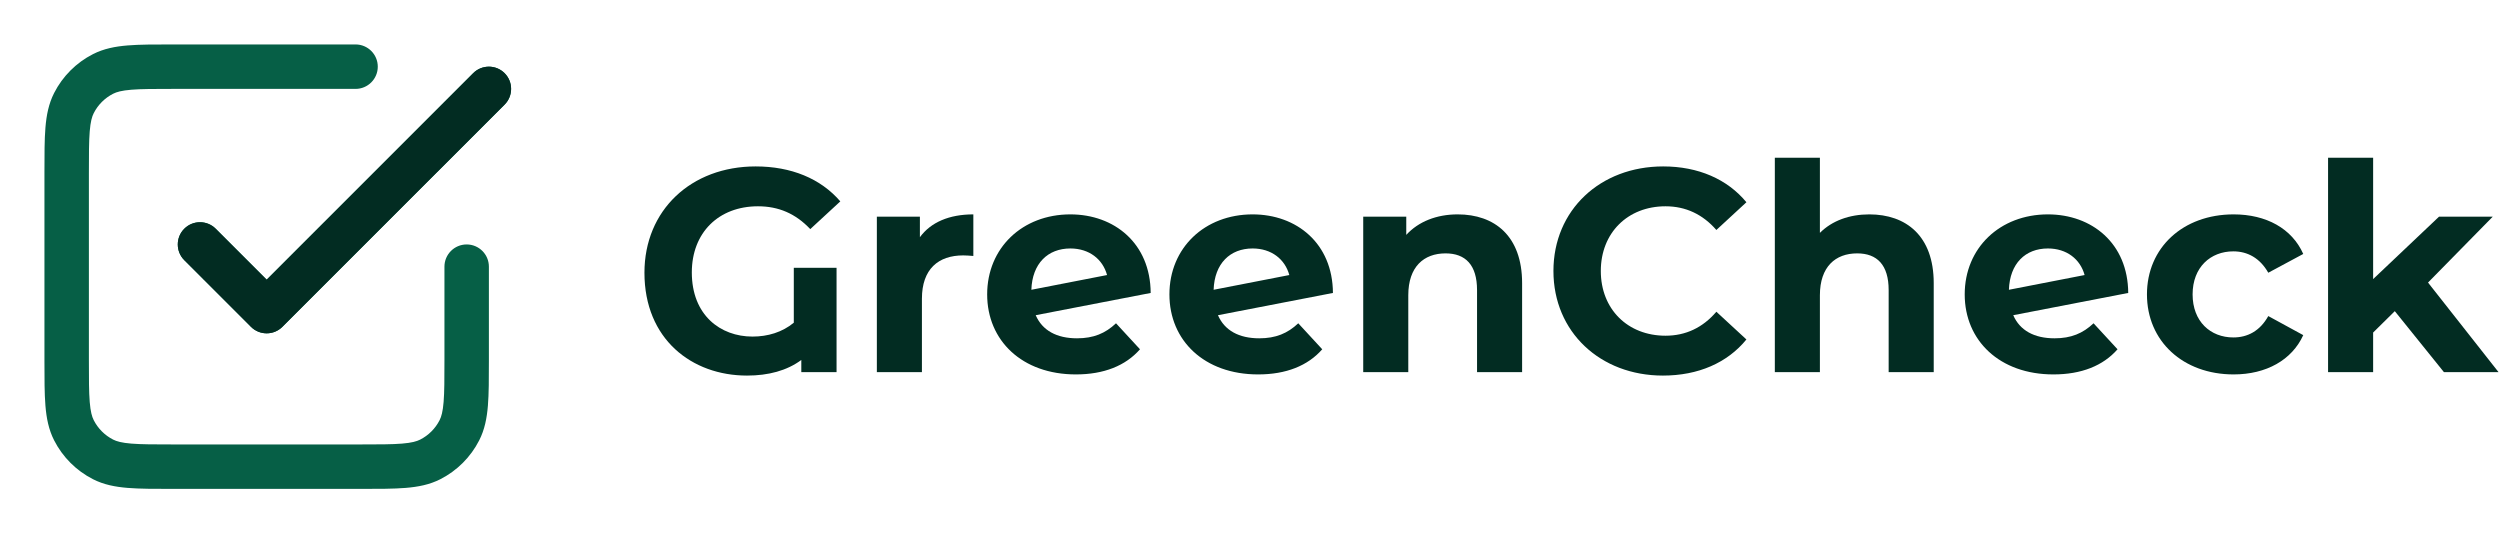
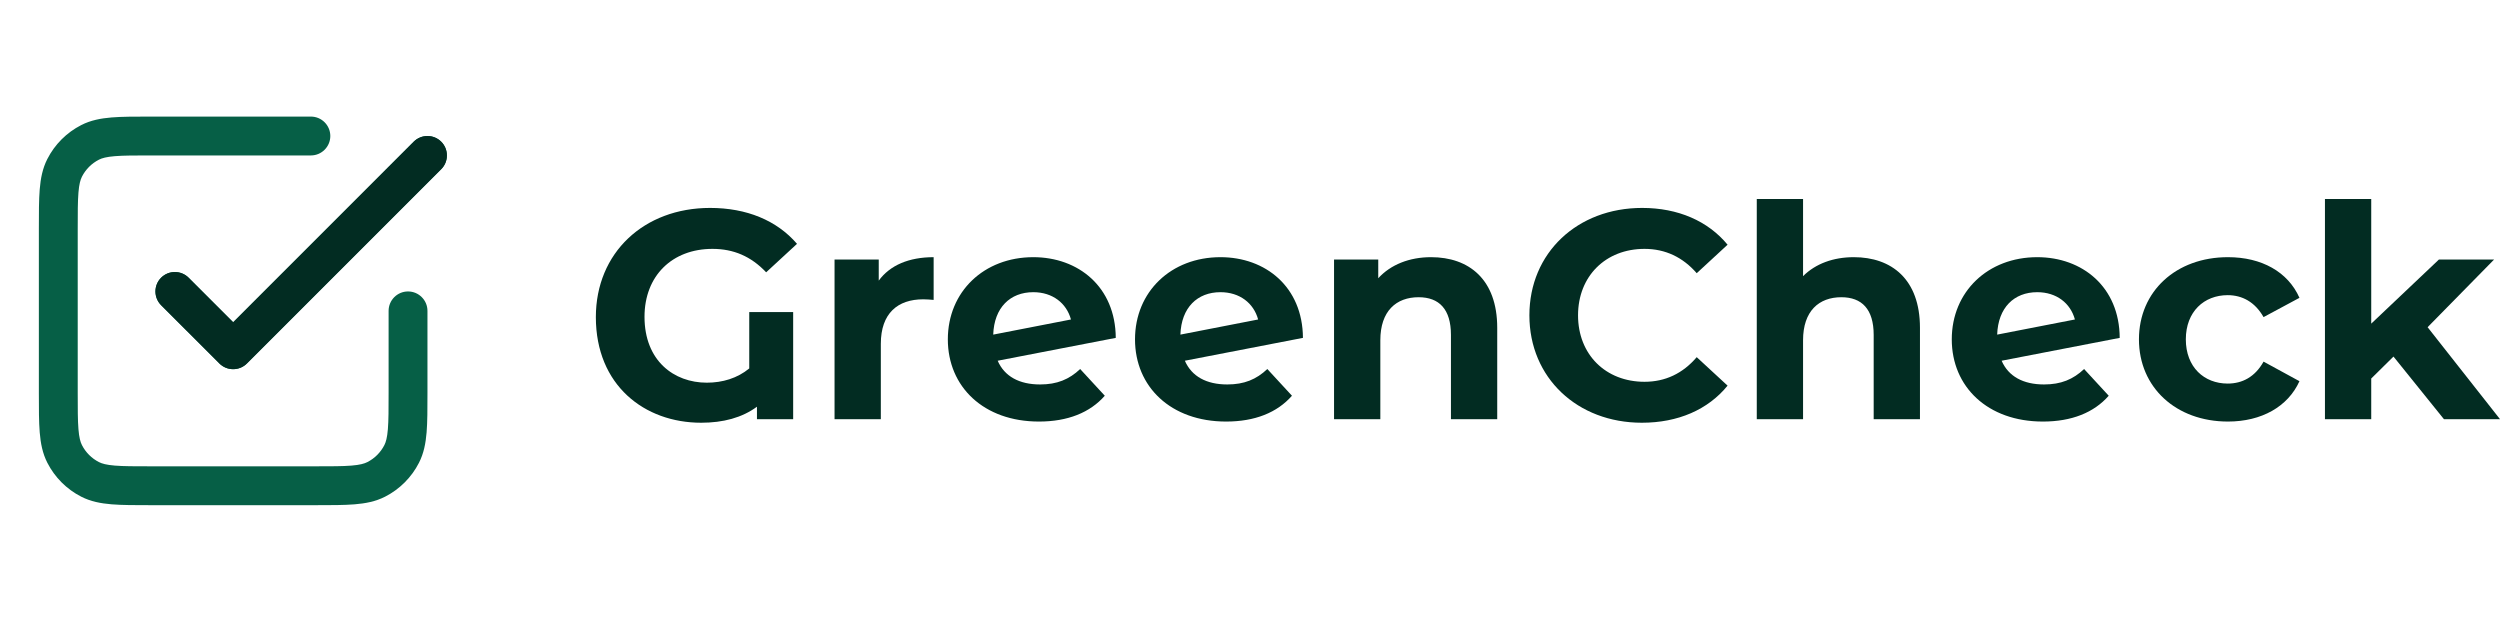
- <svg xmlns="http://www.w3.org/2000/svg" width="225" height="48" viewBox="0 0 225 48" fill="none">
-   <path fill-rule="evenodd" clip-rule="evenodd" d="M15.517 4L32 4C33.105 4 34 4.895 34 6C34 7.105 33.105 8 32 8H15.6C13.887 8 12.722 8.002 11.822 8.075C10.945 8.147 10.497 8.277 10.184 8.436C9.431 8.819 8.819 9.431 8.436 10.184C8.277 10.497 8.147 10.945 8.075 11.822C8.002 12.722 8 13.887 8 15.6V32.4C8 34.113 8.002 35.278 8.075 36.178C8.147 37.055 8.277 37.503 8.436 37.816C8.819 38.569 9.431 39.181 10.184 39.564C10.497 39.723 10.945 39.853 11.822 39.925C12.722 39.998 13.887 40 15.6 40H32.4C34.113 40 35.278 39.998 36.178 39.925C37.055 39.853 37.503 39.723 37.816 39.564C38.569 39.181 39.181 38.569 39.564 37.816C39.723 37.503 39.853 37.055 39.925 36.178C39.998 35.278 40 34.113 40 32.4V24C40 22.895 40.895 22 42 22C43.105 22 44 22.895 44 24V32.483C44 34.093 44 35.421 43.912 36.504C43.82 37.628 43.623 38.661 43.128 39.632C42.361 41.137 41.137 42.361 39.632 43.128C38.661 43.623 37.628 43.82 36.504 43.912C35.421 44 34.093 44 32.483 44H15.517C13.907 44 12.579 44 11.496 43.912C10.372 43.82 9.339 43.623 8.368 43.128C6.863 42.361 5.639 41.137 4.872 39.632C4.377 38.661 4.18 37.628 4.088 36.504C4 35.421 4 34.093 4 32.483V15.517C4 13.908 4 12.579 4.088 11.496C4.18 10.372 4.377 9.339 4.872 8.368C5.639 6.863 6.863 5.639 8.368 4.872C9.339 4.377 10.372 4.18 11.496 4.088C12.579 4 13.908 4 15.517 4ZM42.586 6.586C43.367 5.805 44.633 5.805 45.414 6.586C46.195 7.367 46.195 8.633 45.414 9.414L25.414 29.414C24.633 30.195 23.367 30.195 22.586 29.414L16.586 23.414C15.805 22.633 15.805 21.367 16.586 20.586C17.367 19.805 18.633 19.805 19.414 20.586L24 25.172L42.586 6.586Z" fill="#065F46" />
-   <path fill-rule="evenodd" clip-rule="evenodd" d="M42.586 6.586C43.367 5.805 44.633 5.805 45.414 6.586C46.195 7.367 46.195 8.633 45.414 9.414L25.414 29.414C24.633 30.195 23.367 30.195 22.586 29.414L16.586 23.414C15.805 22.633 15.805 21.367 16.586 20.586C17.367 19.805 18.633 19.805 19.414 20.586L24 25.172L42.586 6.586Z" fill="#022C22" />
-   <path d="M219.952 33.49L215.532 28.004L213.582 29.928V33.49H209.526V14.198H213.582V25.118L219.51 19.502H224.346L218.522 25.43L224.866 33.49H219.952Z" fill="#022C22" />
-   <path d="M201.026 33.698C196.476 33.698 193.226 30.708 193.226 26.496C193.226 22.284 196.476 19.294 201.026 19.294C203.964 19.294 206.278 20.568 207.292 22.856L204.146 24.546C203.392 23.22 202.274 22.622 201 22.622C198.946 22.622 197.334 24.052 197.334 26.496C197.334 28.94 198.946 30.37 201 30.37C202.274 30.37 203.392 29.798 204.146 28.446L207.292 30.162C206.278 32.398 203.964 33.698 201.026 33.698Z" fill="#022C22" />
-   <path d="M184.91 30.448C186.392 30.448 187.458 30.006 188.42 29.096L190.578 31.436C189.278 32.918 187.328 33.698 184.806 33.698C179.97 33.698 176.824 30.656 176.824 26.496C176.824 22.31 179.996 19.294 184.312 19.294C188.264 19.294 191.514 21.894 191.54 26.366L181.192 28.368C181.79 29.746 183.09 30.448 184.91 30.448ZM184.312 22.362C182.284 22.362 180.88 23.714 180.802 26.08L187.614 24.754C187.224 23.324 186.002 22.362 184.312 22.362Z" fill="#022C22" />
-   <path d="M168.237 19.294C171.539 19.294 174.035 21.218 174.035 25.482V33.49H169.979V26.106C169.979 23.844 168.939 22.804 167.145 22.804C165.195 22.804 163.791 24 163.791 26.574V33.49H159.735V14.198H163.791V20.958C164.883 19.866 166.443 19.294 168.237 19.294Z" fill="#022C22" />
-   <path d="M149.663 33.802C144.021 33.802 139.809 29.876 139.809 24.39C139.809 18.904 144.021 14.978 149.689 14.978C152.835 14.978 155.461 16.122 157.177 18.202L154.473 20.698C153.251 19.294 151.717 18.566 149.897 18.566C146.491 18.566 144.073 20.958 144.073 24.39C144.073 27.822 146.491 30.214 149.897 30.214C151.717 30.214 153.251 29.486 154.473 28.056L157.177 30.552C155.461 32.658 152.835 33.802 149.663 33.802Z" fill="#022C22" />
-   <path d="M131.192 19.294C134.494 19.294 136.99 21.218 136.99 25.482V33.49H132.934V26.106C132.934 23.844 131.894 22.804 130.1 22.804C128.15 22.804 126.746 24 126.746 26.574V33.49H122.69V19.502H126.564V21.14C127.656 19.944 129.294 19.294 131.192 19.294Z" fill="#022C22" />
-   <path d="M113.334 30.448C114.816 30.448 115.882 30.006 116.844 29.096L119.002 31.436C117.702 32.918 115.752 33.698 113.23 33.698C108.394 33.698 105.248 30.656 105.248 26.496C105.248 22.31 108.42 19.294 112.736 19.294C116.688 19.294 119.938 21.894 119.964 26.366L109.616 28.368C110.214 29.746 111.514 30.448 113.334 30.448ZM112.736 22.362C110.708 22.362 109.304 23.714 109.226 26.08L116.038 24.754C115.648 23.324 114.426 22.362 112.736 22.362Z" fill="#022C22" />
-   <path d="M96.931 30.448C98.413 30.448 99.479 30.006 100.441 29.096L102.599 31.436C101.299 32.918 99.349 33.698 96.827 33.698C91.991 33.698 88.845 30.656 88.845 26.496C88.845 22.31 92.017 19.294 96.333 19.294C100.285 19.294 103.535 21.894 103.561 26.366L93.213 28.368C93.811 29.746 95.111 30.448 96.931 30.448ZM96.333 22.362C94.305 22.362 92.901 23.714 92.823 26.08L99.635 24.754C99.245 23.324 98.023 22.362 96.333 22.362Z" fill="#022C22" />
-   <path d="M82.791 21.348C83.779 19.996 85.443 19.294 87.601 19.294V23.038C87.263 23.012 87.003 22.986 86.691 22.986C84.455 22.986 82.973 24.208 82.973 26.886V33.49H78.917V19.502H82.791V21.348Z" fill="#022C22" />
-   <path d="M71.442 29.044V24.104H75.29V33.49H72.118V32.398C70.818 33.36 69.154 33.802 67.23 33.802C62.264 33.802 58 30.526 58 24.546C58 18.904 62.212 14.978 68.01 14.978C71.208 14.978 73.86 16.07 75.628 18.124L72.924 20.62C71.598 19.216 70.064 18.566 68.218 18.566C64.682 18.566 62.264 20.932 62.264 24.52C62.264 28.368 64.838 30.292 67.724 30.292C69.102 30.292 70.402 29.902 71.442 29.044Z" fill="#022C22" />
+ <svg xmlns="http://www.w3.org/2000/svg" width="193" height="48" viewBox="0 0 193 48" fill="none">
+   <path fill-rule="evenodd" clip-rule="evenodd" d="M11.638 9L24 9C24.828 9 25.5 9.672 25.5 10.5C25.5 11.328 24.828 12 24 12H11.7C10.415 12 9.542 12.001 8.867 12.056C8.209 12.11 7.873 12.207 7.638 12.327C7.074 12.615 6.615 13.073 6.327 13.638C6.207 13.873 6.11 14.209 6.056 14.867C6.001 15.542 6 16.415 6 17.7V30.3C6 31.585 6.001 32.458 6.056 33.133C6.11 33.791 6.207 34.127 6.327 34.362C6.615 34.926 7.074 35.385 7.638 35.673C7.873 35.793 8.209 35.89 8.867 35.944C9.542 35.999 10.415 36 11.7 36H24.3C25.585 36 26.458 35.999 27.133 35.944C27.791 35.89 28.127 35.793 28.362 35.673C28.927 35.385 29.385 34.926 29.673 34.362C29.793 34.127 29.89 33.791 29.944 33.133C29.999 32.458 30 31.585 30 30.3V24C30 23.172 30.672 22.5 31.5 22.5C32.328 22.5 33 23.172 33 24V30.362C33 31.569 33 32.566 32.934 33.378C32.865 34.221 32.717 34.996 32.346 35.724C31.771 36.853 30.853 37.771 29.724 38.346C28.996 38.717 28.221 38.865 27.378 38.934C26.566 39 25.569 39 24.362 39H11.638C10.431 39 9.434 39 8.622 38.934C7.779 38.865 7.004 38.717 6.276 38.346C5.147 37.771 4.229 36.853 3.654 35.724C3.283 34.996 3.135 34.221 3.066 33.378C3 32.566 3 31.569 3 30.362V17.638C3 16.431 3 15.434 3.066 14.622C3.135 13.779 3.283 13.004 3.654 12.276C4.229 11.147 5.147 10.229 6.276 9.654C7.004 9.283 7.779 9.135 8.622 9.066C9.434 9 10.431 9 11.638 9ZM31.939 10.939C32.525 10.354 33.475 10.354 34.061 10.939C34.647 11.525 34.647 12.475 34.061 13.061L19.061 28.061C18.475 28.646 17.525 28.646 16.939 28.061L12.439 23.561C11.854 22.975 11.854 22.025 12.439 21.439C13.025 20.854 13.975 20.854 14.561 21.439L18 24.879L31.939 10.939Z" fill="#065F46" />
+   <path fill-rule="evenodd" clip-rule="evenodd" d="M31.939 10.939C32.525 10.354 33.475 10.354 34.061 10.939C34.646 11.525 34.646 12.475 34.061 13.061L19.061 28.061C18.475 28.646 17.525 28.646 16.939 28.061L12.439 23.561C11.854 22.975 11.854 22.025 12.439 21.439C13.025 20.854 13.975 20.854 14.561 21.439L18 24.879L31.939 10.939Z" fill="#022C22" />
+   <path d="M188.671 32.36L184.777 27.527L183.059 29.222V32.36H179.486V15.365H183.059V24.985L188.282 20.038H192.542L187.411 25.26L193 32.36H188.671Z" fill="#022C22" />
+   <path d="M171.998 32.544C167.99 32.544 165.127 29.909 165.127 26.199C165.127 22.488 167.99 19.854 171.998 19.854C174.587 19.854 176.625 20.977 177.518 22.992L174.747 24.481C174.083 23.313 173.098 22.786 171.976 22.786C170.166 22.786 168.746 24.046 168.746 26.199C168.746 28.352 170.166 29.612 171.976 29.612C173.098 29.612 174.083 29.108 174.747 27.917L177.518 29.428C176.625 31.398 174.587 32.544 171.998 32.544Z" fill="#022C22" />
+   <path d="M157.801 29.68C159.106 29.68 160.045 29.291 160.893 28.489L162.794 30.551C161.649 31.856 159.931 32.544 157.709 32.544C153.449 32.544 150.677 29.864 150.677 26.199C150.677 22.511 153.472 19.854 157.274 19.854C160.756 19.854 163.619 22.145 163.642 26.084L154.525 27.848C155.052 29.062 156.197 29.68 157.801 29.68ZM157.274 22.557C155.487 22.557 154.251 23.748 154.182 25.832L160.183 24.664C159.839 23.404 158.763 22.557 157.274 22.557Z" fill="#022C22" />
+   <path d="M143.113 19.854C146.022 19.854 148.221 21.549 148.221 25.306V32.36H144.648V25.855C144.648 23.863 143.731 22.946 142.151 22.946C140.433 22.946 139.196 24 139.196 26.268V32.36H135.623V15.365H139.196V21.32C140.158 20.358 141.532 19.854 143.113 19.854Z" fill="#022C22" />
+   <path d="M126.75 32.635C121.78 32.635 118.069 29.177 118.069 24.344C118.069 19.511 121.78 16.052 126.773 16.052C129.544 16.052 131.858 17.06 133.369 18.892L130.987 21.091C129.911 19.854 128.559 19.213 126.956 19.213C123.955 19.213 121.825 21.32 121.825 24.344C121.825 27.367 123.955 29.474 126.956 29.474C128.559 29.474 129.911 28.833 130.987 27.573L133.369 29.772C131.858 31.627 129.544 32.635 126.75 32.635Z" fill="#022C22" />
+   <path d="M110.478 19.854C113.387 19.854 115.586 21.549 115.586 25.306V32.36H112.013V25.855C112.013 23.863 111.097 22.946 109.516 22.946C107.798 22.946 106.562 24 106.562 26.268V32.36H102.988V20.038H106.401V21.48C107.363 20.427 108.806 19.854 110.478 19.854Z" fill="#022C22" />
+   <path d="M94.746 29.68C96.052 29.68 96.991 29.291 97.838 28.489L99.739 30.551C98.594 31.856 96.876 32.544 94.654 32.544C90.394 32.544 87.623 29.864 87.623 26.199C87.623 22.511 90.417 19.854 94.219 19.854C97.701 19.854 100.564 22.145 100.587 26.084L91.471 27.848C91.998 29.062 93.143 29.68 94.746 29.68ZM94.219 22.557C92.433 22.557 91.196 23.748 91.127 25.832L97.128 24.664C96.784 23.404 95.708 22.557 94.219 22.557Z" fill="#022C22" />
+   <path d="M80.296 29.68C81.602 29.68 82.541 29.291 83.389 28.489L85.29 30.551C84.144 31.856 82.427 32.544 80.205 32.544C75.945 32.544 73.173 29.864 73.173 26.199C73.173 22.511 75.968 19.854 79.77 19.854C83.251 19.854 86.114 22.145 86.137 26.084L77.021 27.848C77.548 29.062 78.693 29.68 80.296 29.68ZM79.77 22.557C77.983 22.557 76.746 23.748 76.677 25.832L82.678 24.664C82.335 23.404 81.258 22.557 79.77 22.557Z" fill="#022C22" />
+   <path d="M67.839 21.664C68.71 20.473 70.175 19.854 72.077 19.854V23.153C71.779 23.13 71.55 23.107 71.275 23.107C69.305 23.107 68 24.183 68 26.543V32.36H64.427V20.038H67.839V21.664Z" fill="#022C22" />
+   <path d="M57.842 28.444V24.092H61.232V32.36H58.437V31.398C57.292 32.246 55.826 32.635 54.131 32.635C49.756 32.635 46 29.749 46 24.481C46 19.511 49.711 16.052 54.818 16.052C57.636 16.052 59.972 17.014 61.529 18.824L59.147 21.022C57.979 19.786 56.628 19.213 55.002 19.213C51.886 19.213 49.756 21.297 49.756 24.458C49.756 27.848 52.024 29.543 54.566 29.543C55.78 29.543 56.925 29.199 57.842 28.444Z" fill="#022C22" />
</svg>
